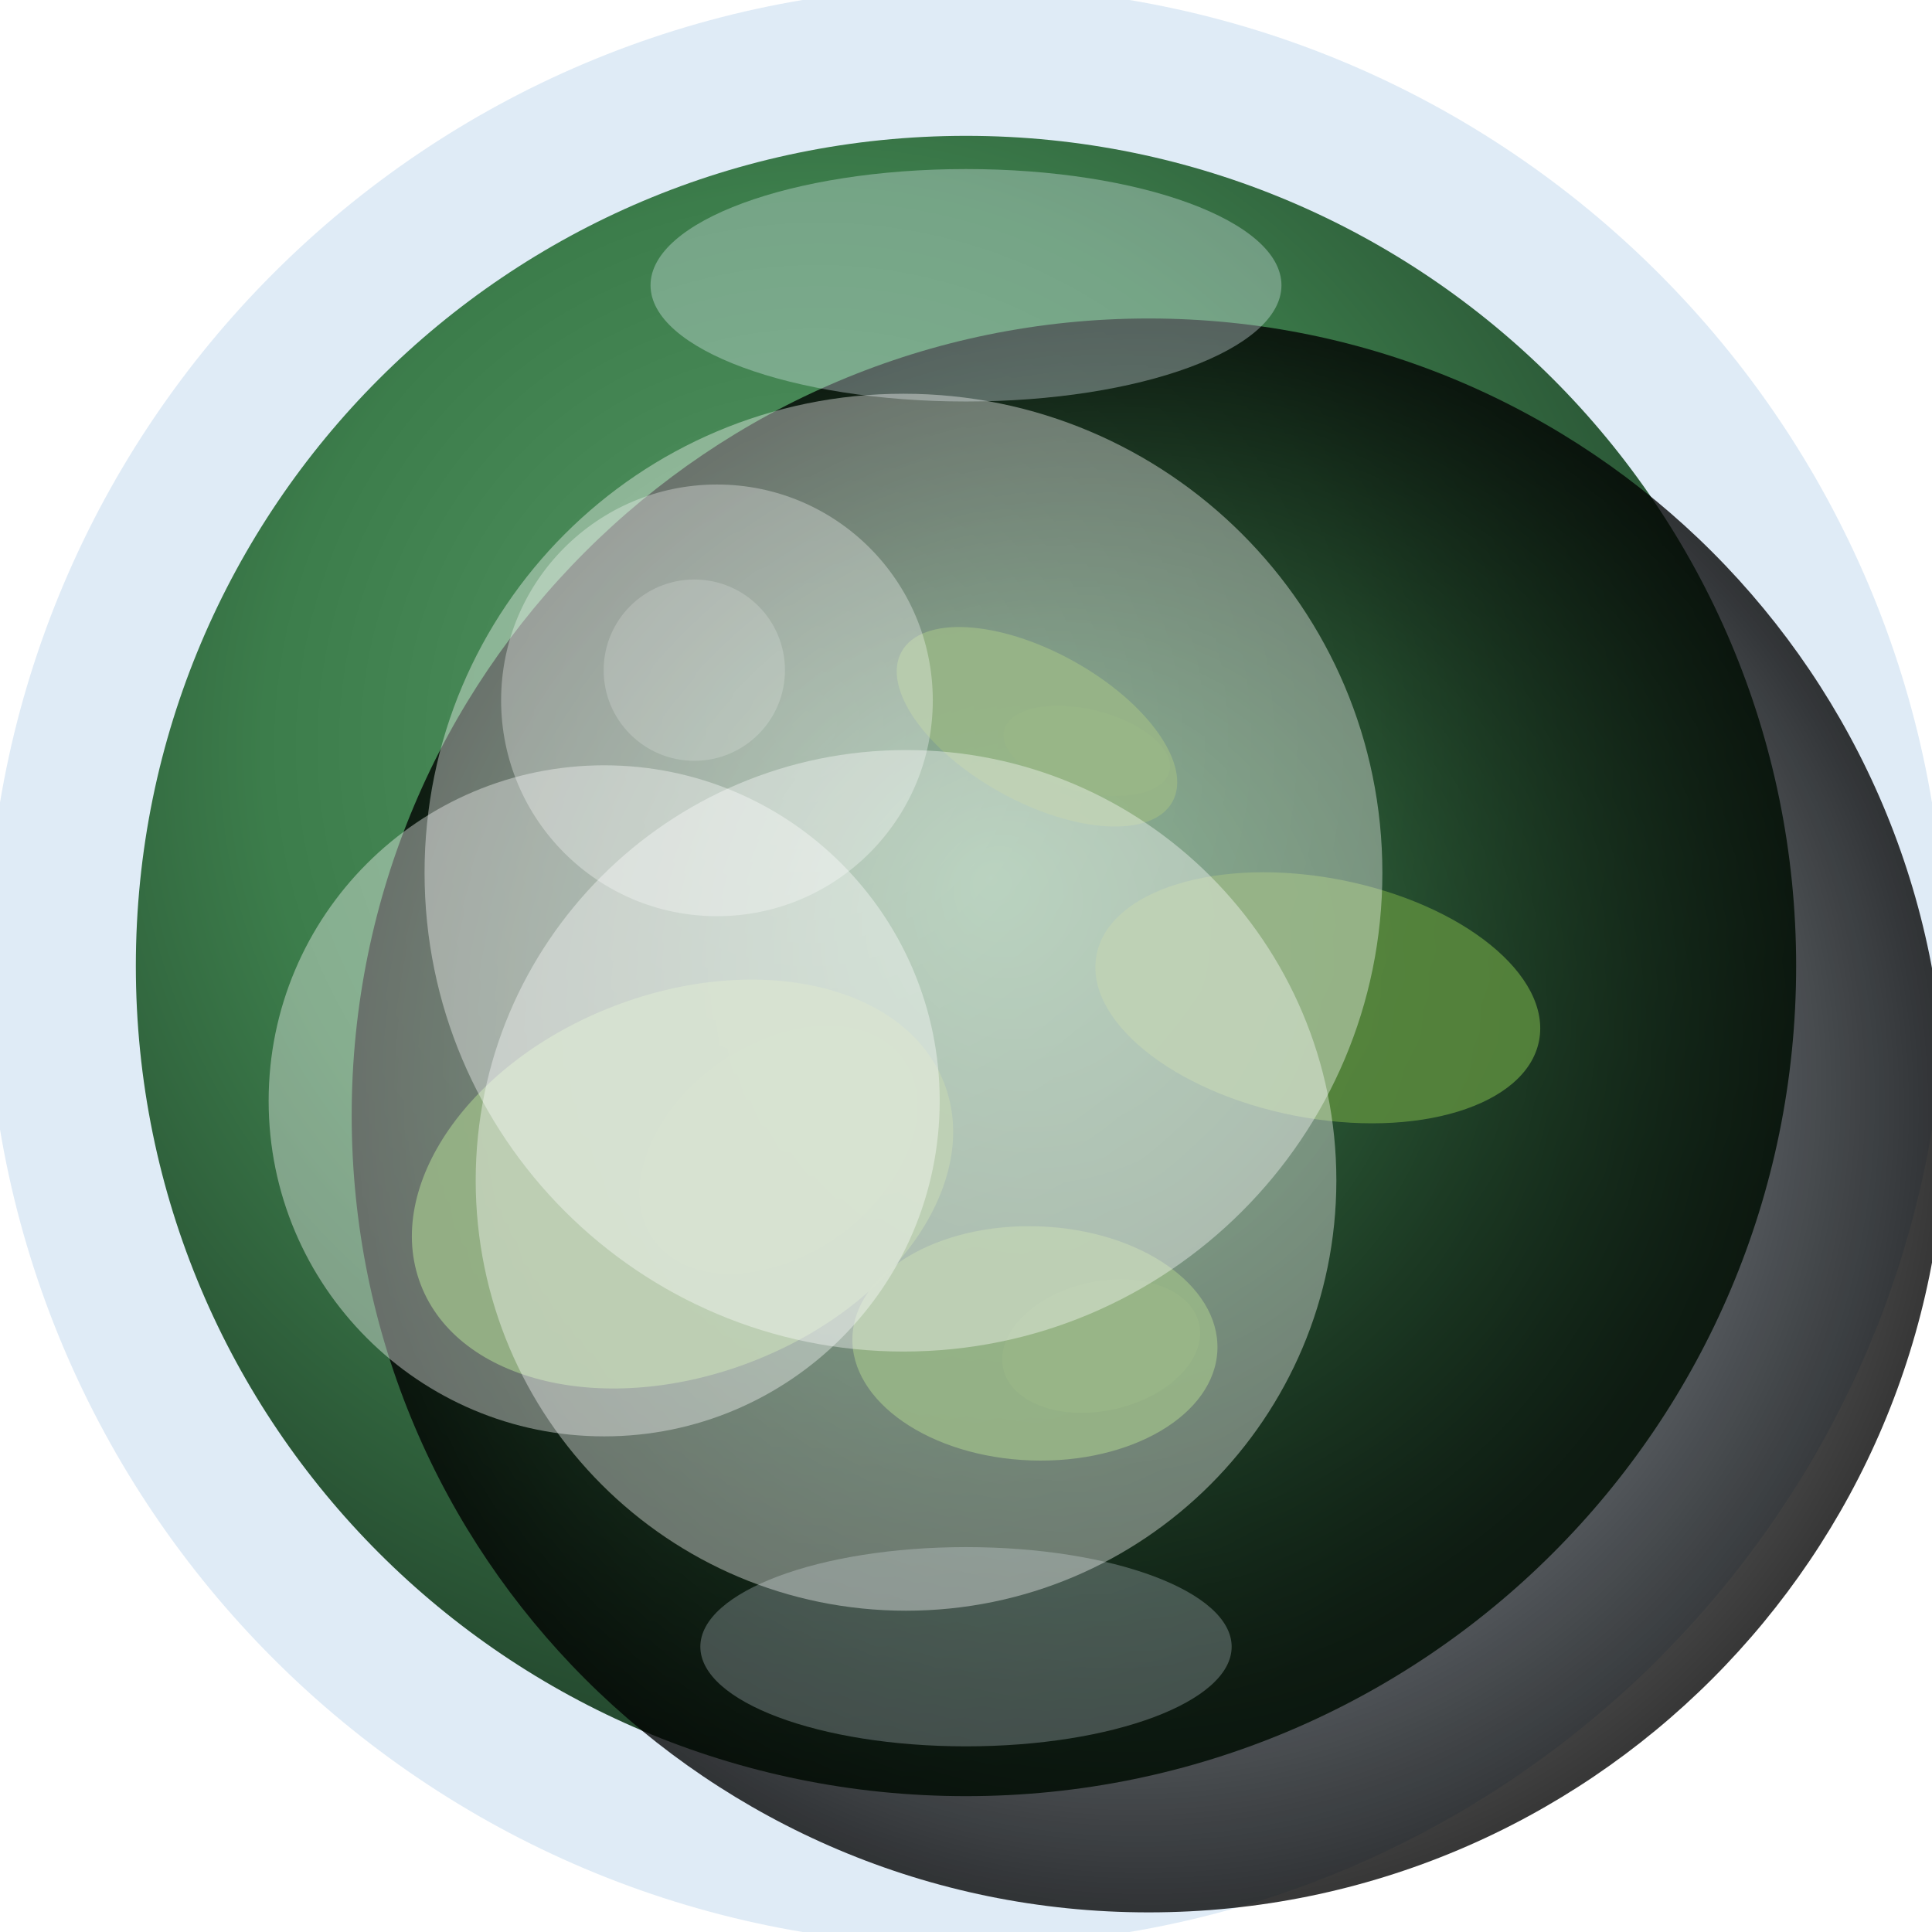
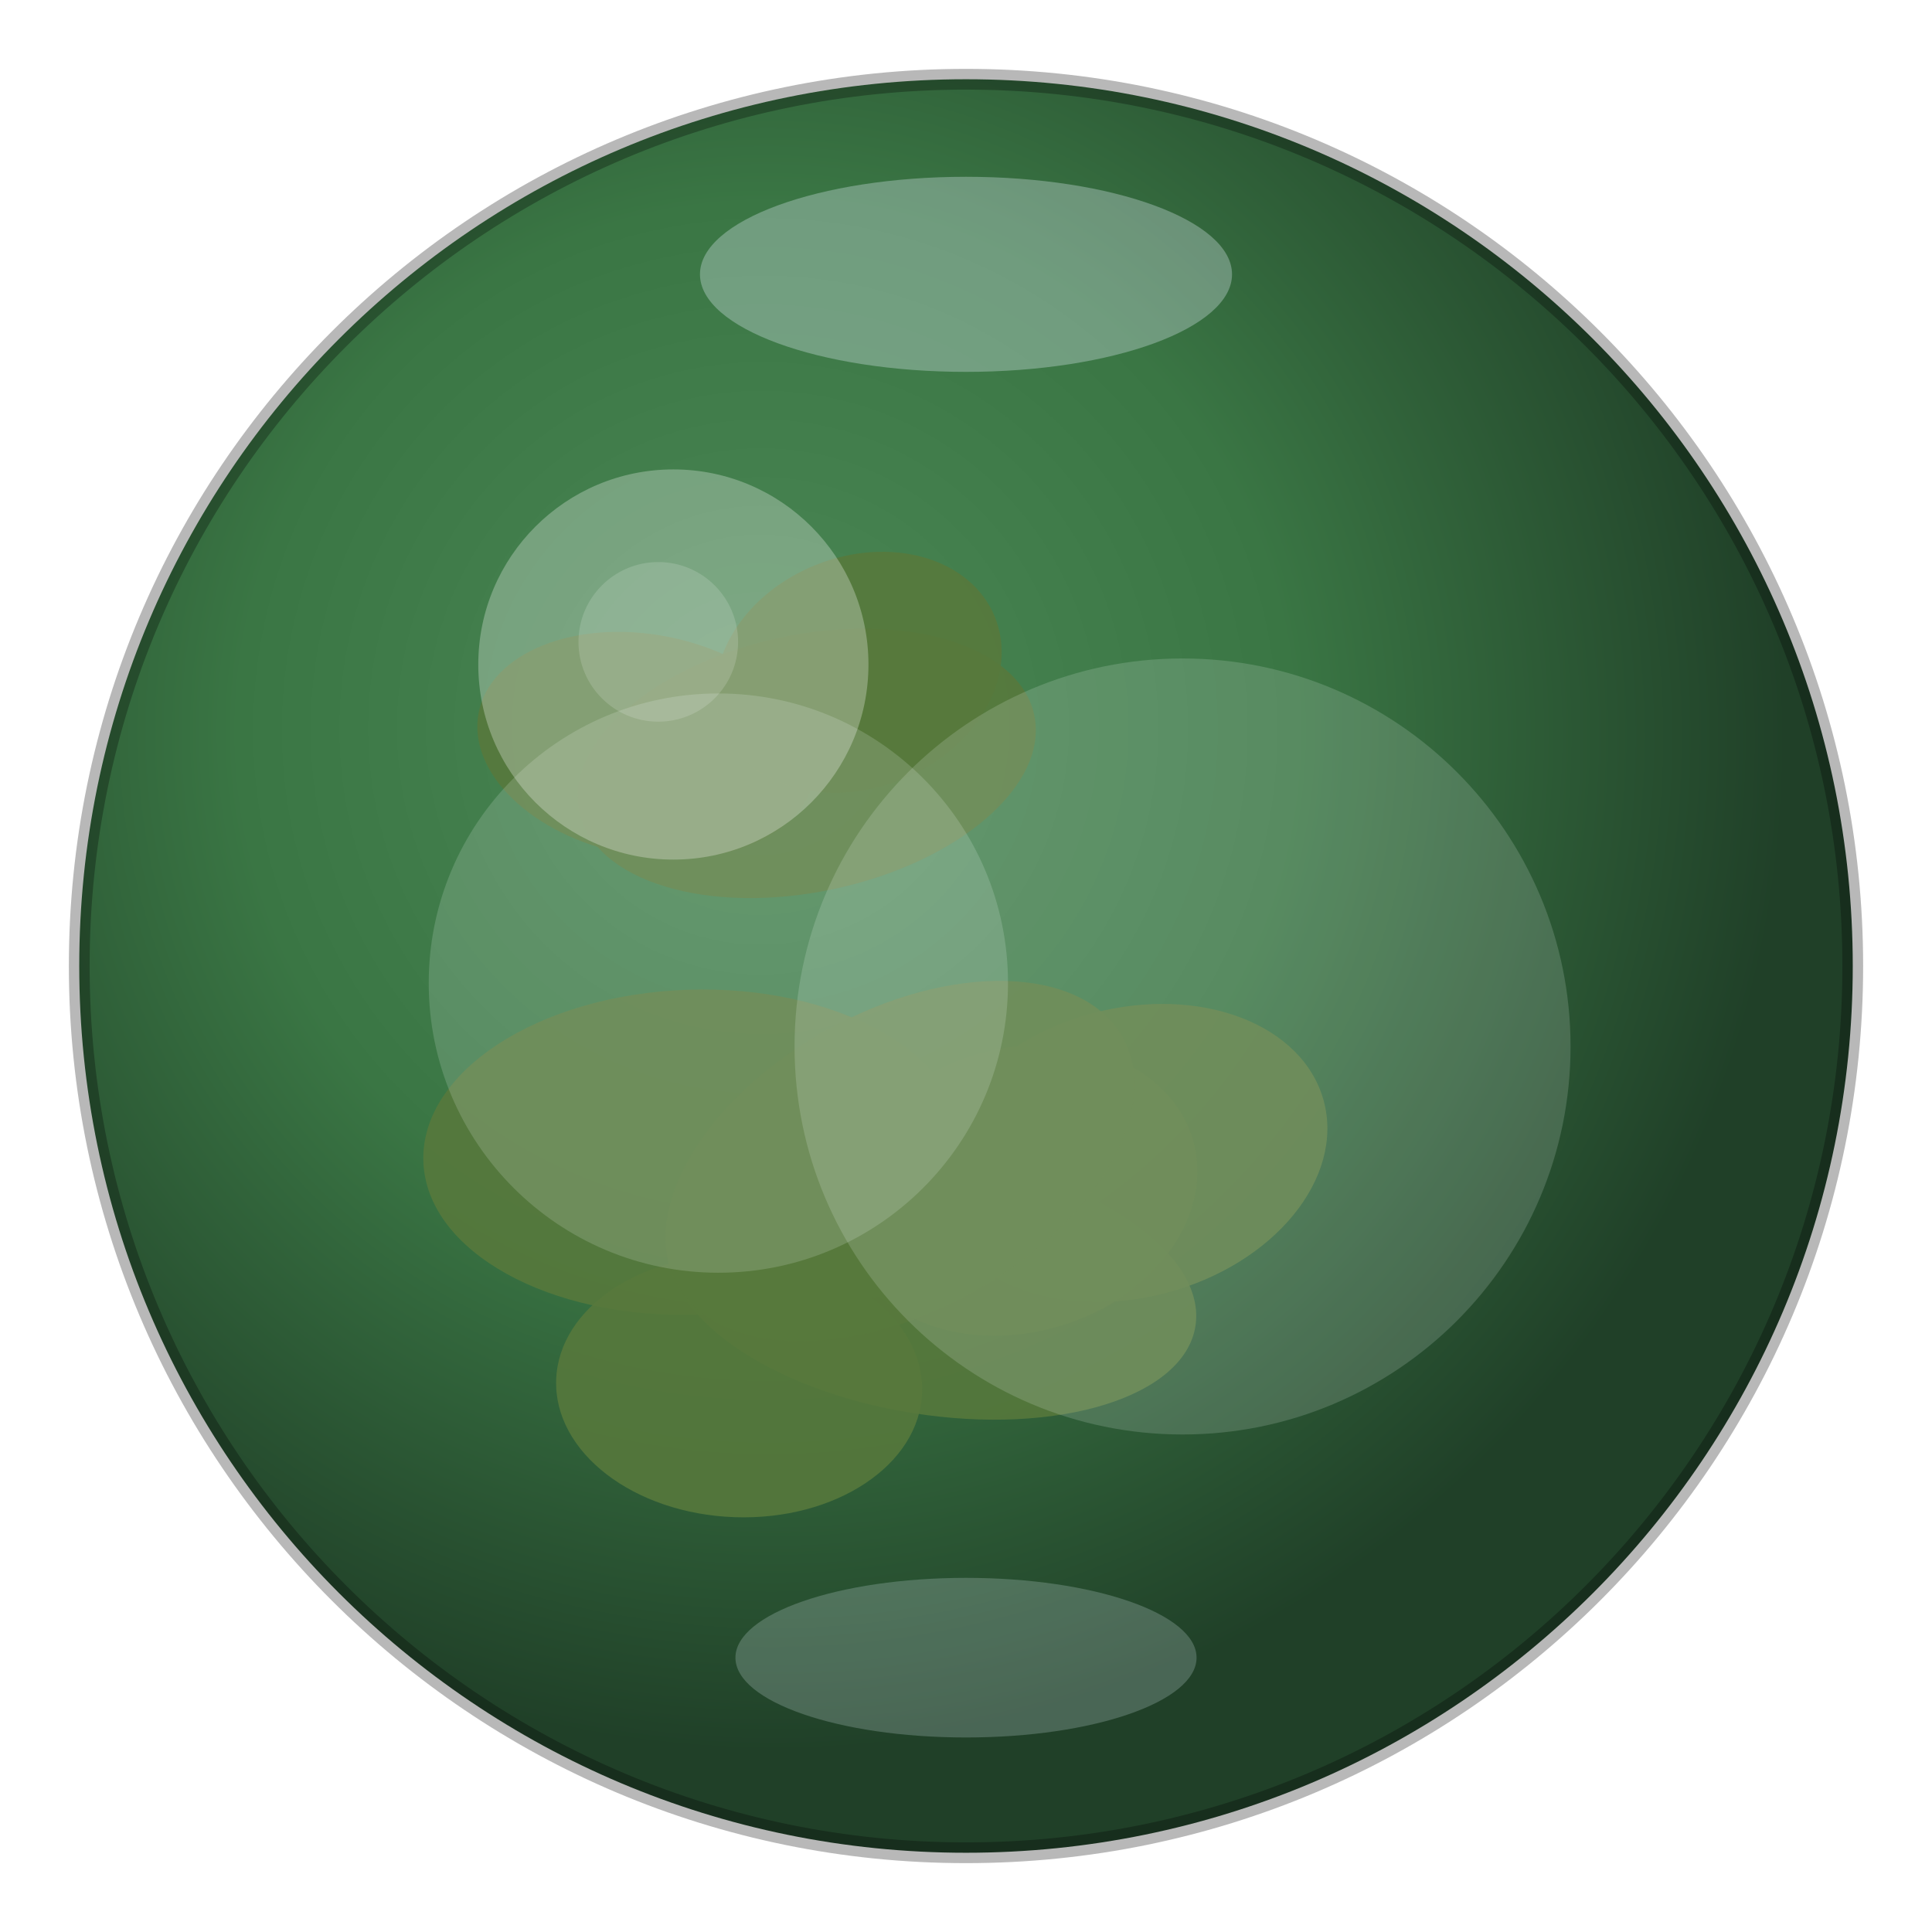
<svg xmlns="http://www.w3.org/2000/svg" width="512" height="512" viewBox="0 0 512 512">
  <defs>
-     <radialGradient id="bodyGrad2" cx="42%" cy="38%" r="62%" fx="40%" fy="35%">
-       <stop offset="0%" stop-color="rgb(85,150,100)" />
-       <stop offset="55%" stop-color="rgb(60,125,75)" />
-       <stop offset="100%" stop-color="rgb(35,70,45)" />
-     </radialGradient>
-     <radialGradient id="shade2" cx="50%" cy="50%" r="50%" fx="40%" fy="35%">
-       <stop offset="0%" stop-color="rgba(0,0,0,0.0)" />
-       <stop offset="70%" stop-color="rgba(0,0,0,0.55)" />
-       <stop offset="100%" stop-color="rgba(0,0,0,0.78)" />
+     <radialGradient id="bodyTerran2" cx="39%" cy="37%" r="58%" fx="38%" fy="36%">
+       <stop offset="0%" stop-color="rgb(76,136,86)" />
+       <stop offset="52%" stop-color="rgb(58,118,68)" />
+       <stop offset="100%" stop-color="rgb(32,64,40)" />
    </radialGradient>
  </defs>
-   <circle cx="256" cy="256" r="259.6" fill="rgba(95,155,210,0.20)" />
-   <circle cx="256" cy="256" r="220" fill="url(#bodyGrad2)" />
-   <ellipse cx="304.4" cy="295.6" rx="211.2" ry="211.2" fill="url(#shade2)" />
-   <ellipse cx="180.875" cy="313.783" rx="74.32" ry="50.528" fill="rgba(90,138,62,0.88)" transform="rotate(-21 180.8753 313.783)" />
-   <ellipse cx="206.887" cy="321.362" rx="40.876" ry="27.79" fill="rgba(90,138,62,0.88)" transform="rotate(-36 180.8753 313.783)" />
-   <ellipse cx="274.265" cy="356.012" rx="48.392" ry="31.032" fill="rgba(90,138,62,0.88)" transform="rotate(2 274.2646 356.0121)" />
-   <ellipse cx="291.202" cy="360.667" rx="26.616" ry="17.067" fill="rgba(90,138,62,0.88)" transform="rotate(-13 274.2646 356.0121)" />
-   <ellipse cx="349.23" cy="264.425" rx="59.728" ry="31.829" fill="rgba(90,138,62,0.88)" transform="rotate(11 349.2304 264.4248)" />
-   <ellipse cx="274.809" cy="192.604" rx="41.031" ry="19.906" fill="rgba(90,138,62,0.88)" transform="rotate(29 274.8089 192.6037)" />
-   <ellipse cx="289.17" cy="195.59" rx="22.567" ry="10.948" fill="rgba(90,138,62,0.88)" transform="rotate(14 274.8089 192.6037)" />
-   <ellipse cx="256" cy="75.6" rx="83.6" ry="30.8" fill="rgba(235,245,255,0.33)" />
-   <ellipse cx="256" cy="436.4" rx="70.4" ry="26.4" fill="rgba(235,245,255,0.25)" />
-   <circle cx="239.427" cy="231.259" r="126.915" fill="rgba(255,255,255,0.38)" />
-   <circle cx="160.112" cy="291.733" r="88.919" fill="rgba(255,255,255,0.38)" />
-   <circle cx="240.107" cy="312.812" r="114.042" fill="rgba(255,255,255,0.38)" />
-   <circle cx="190.0" cy="185.6" r="57.2" fill="rgba(255,255,255,0.32)" />
-   <circle cx="184.0" cy="177.6" r="24.024" fill="rgba(255,255,255,0.18)" />
+   <circle cx="256" cy="256" r="235" fill="url(#bodyTerran2)" />
+   <circle cx="256" cy="256" r="235" fill="none" stroke="rgba(0,0,0,0.28)" stroke-width="5.5" />
+   <ellipse cx="171.29" cy="197.506" rx="45.271" ry="29.318" fill="rgba(88,121,60,0.87)" transform="rotate(11 171.2897 197.5055)" />
+   <ellipse cx="213.817" cy="202.3" rx="61.619" ry="34.066" fill="rgba(88,121,60,0.87)" transform="rotate(-12 213.817 202.3001)" />
+   <ellipse cx="227.527" cy="178.144" rx="38.983" ry="30.602" fill="rgba(88,121,60,0.87)" transform="rotate(-22 227.5265 178.1438)" />
+   <ellipse cx="247.357" cy="340.441" rx="70.311" ry="34.473" fill="rgba(88,121,60,0.87)" transform="rotate(9 247.3572 340.4407)" />
+   <ellipse cx="299.429" cy="305.541" rx="53.193" ry="38.316" fill="rgba(88,121,60,0.87)" transform="rotate(-15 299.4287 305.5415)" />
+   <ellipse cx="269.83" cy="315.439" rx="48.184" ry="37.609" fill="rgba(88,121,60,0.87)" transform="rotate(-16 269.8298 315.4391)" />
+   <ellipse cx="183.604" cy="305.339" rx="71.449" ry="43.066" fill="rgba(88,121,60,0.87)" transform="rotate(-2 183.6042 305.3391)" />
+   <ellipse cx="195.88" cy="367.331" rx="48.519" ry="34.759" fill="rgba(88,121,60,0.87)" transform="rotate(2 195.8805 367.3308)" />
+   <ellipse cx="238.51" cy="307.719" rx="67.511" ry="39.786" fill="rgba(88,121,60,0.87)" transform="rotate(-29 238.5096 307.719)" />
+   <ellipse cx="256" cy="72.7" rx="70.5" ry="25.85" fill="rgba(232,242,255,0.31)" />
+   <ellipse cx="256" cy="439.3" rx="61.1" ry="21.15" fill="rgba(232,242,255,0.21)" />
+   <circle cx="313.388" cy="277.326" r="102.825" fill="rgba(245,250,255,0.16)" />
+   <circle cx="190.375" cy="260.532" r="76.757" fill="rgba(245,250,255,0.16)" />
+   <circle cx="178.45" cy="176.1" r="51.7" fill="rgba(255,255,255,0.28)" />
+   <circle cx="174.45" cy="170.1" r="21.15" fill="rgba(255,255,255,0.15)" />
</svg>
